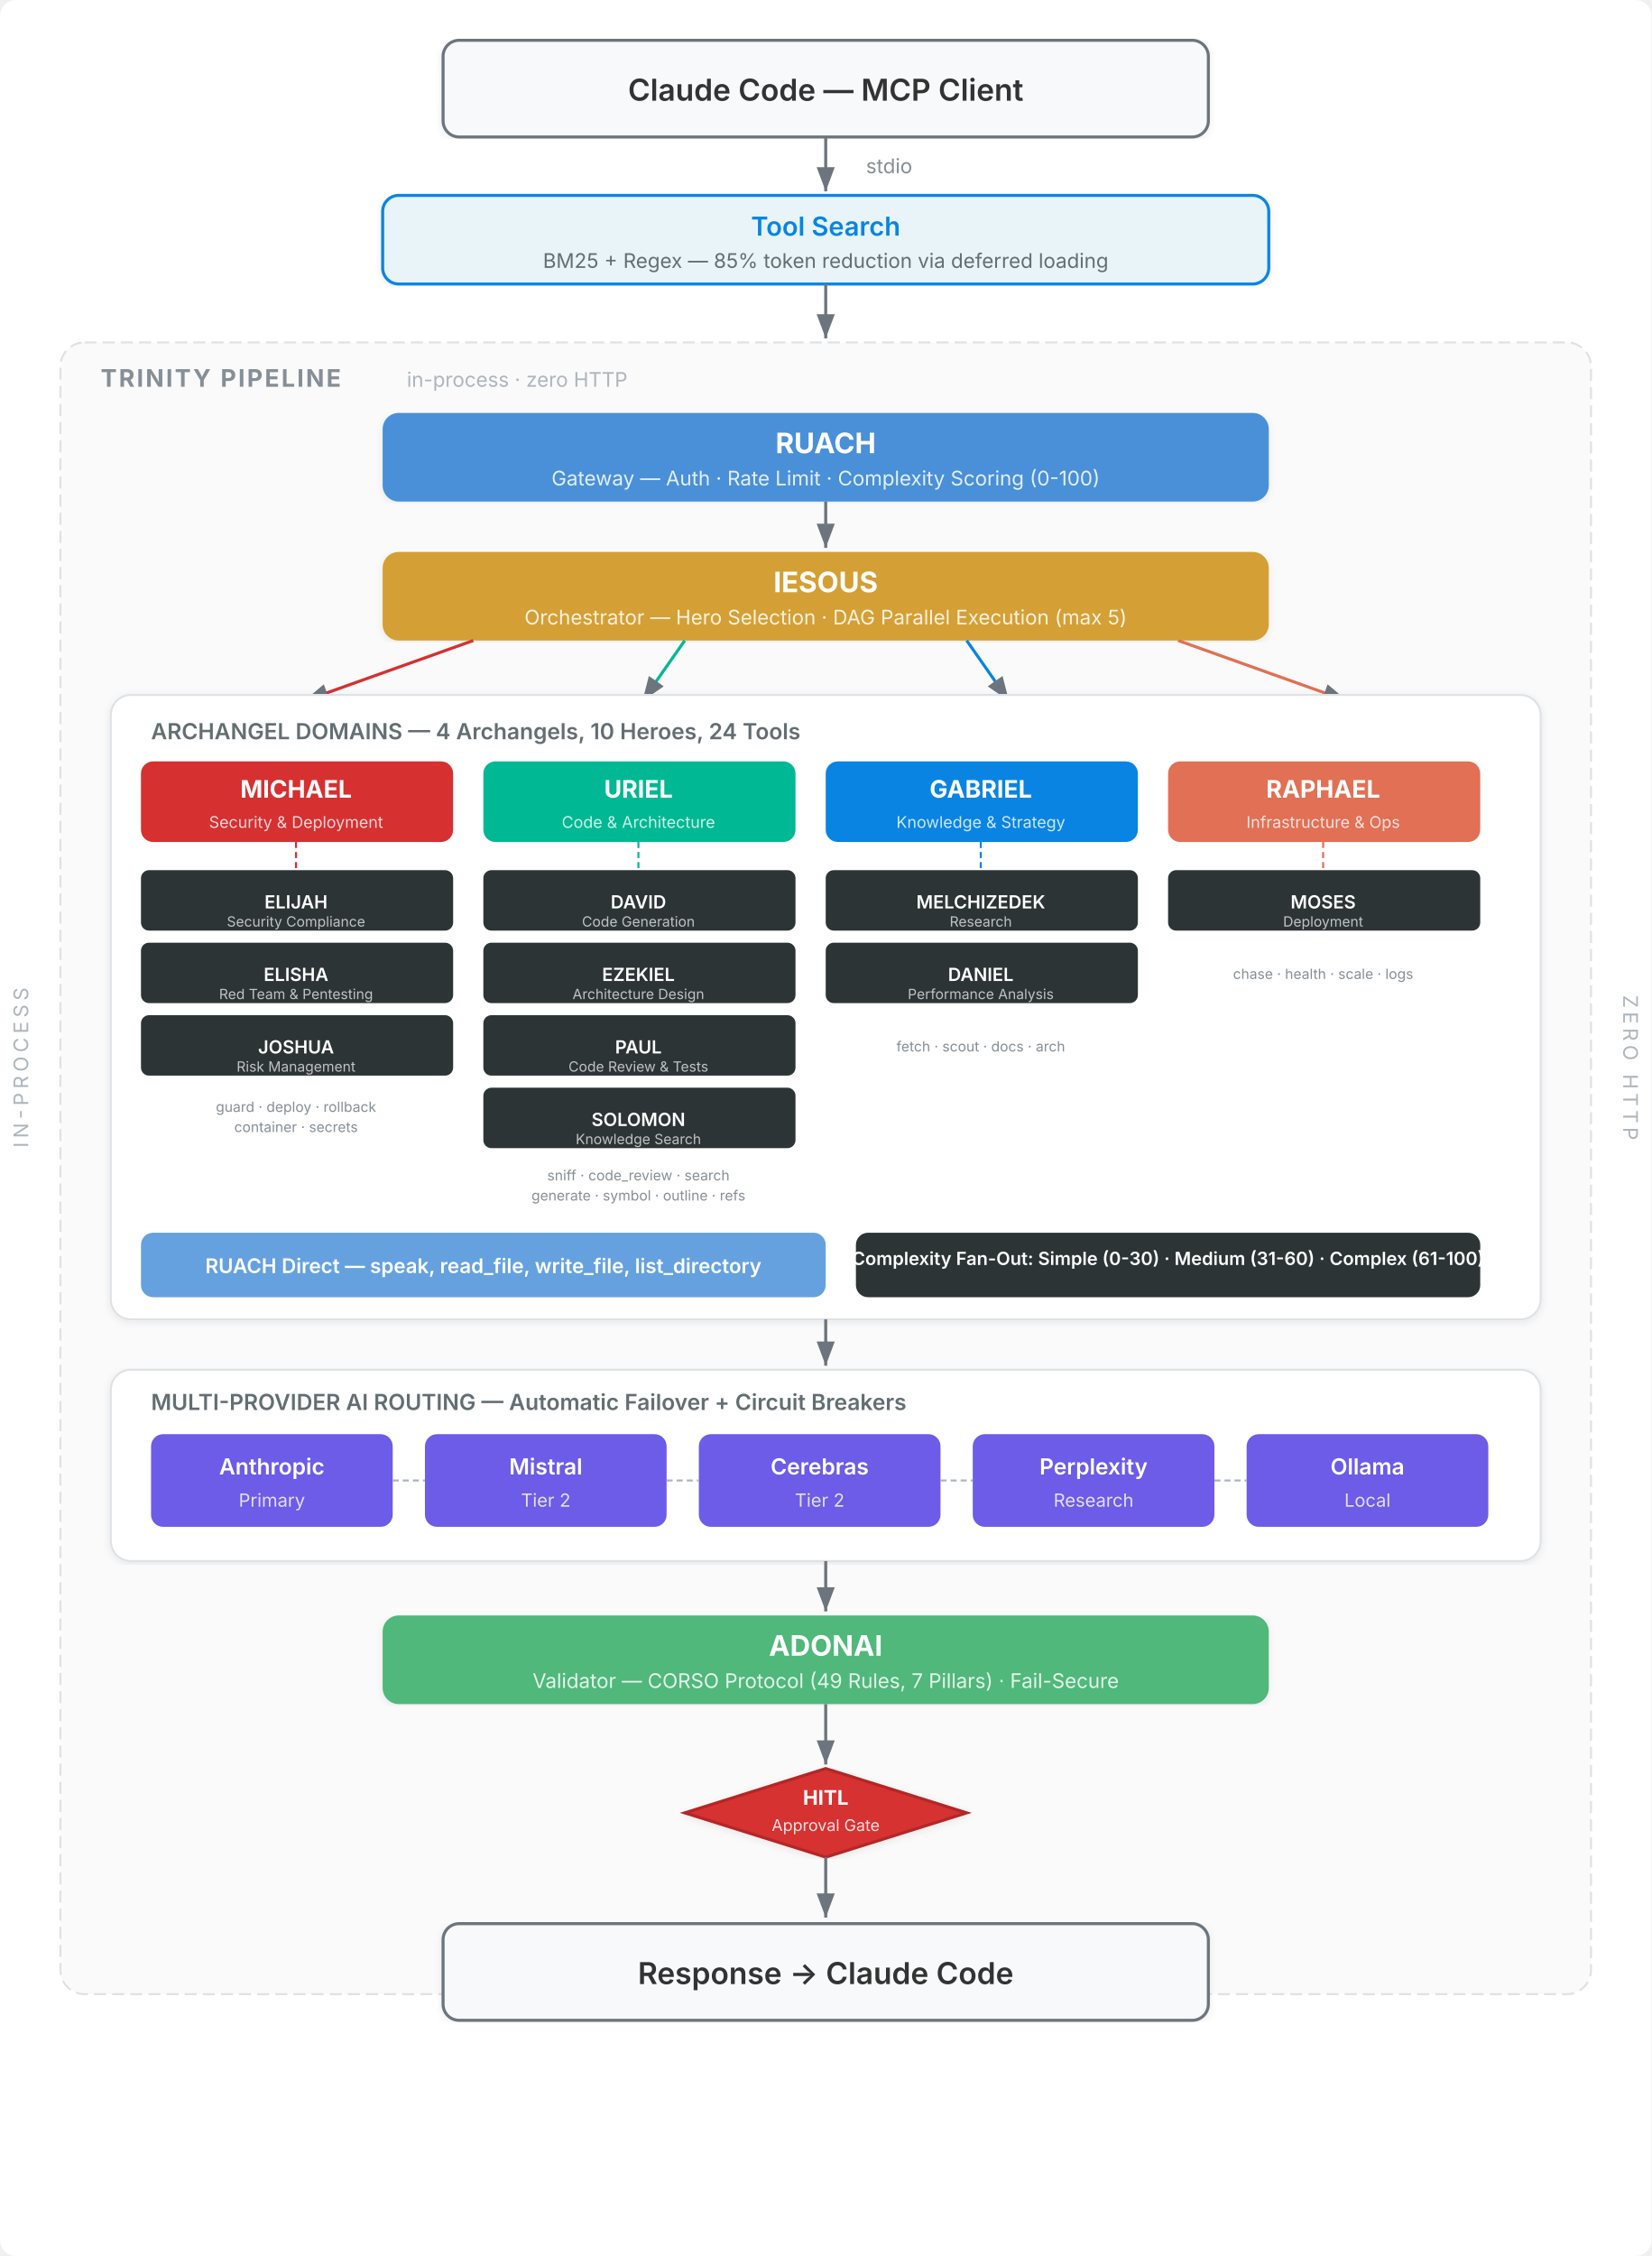
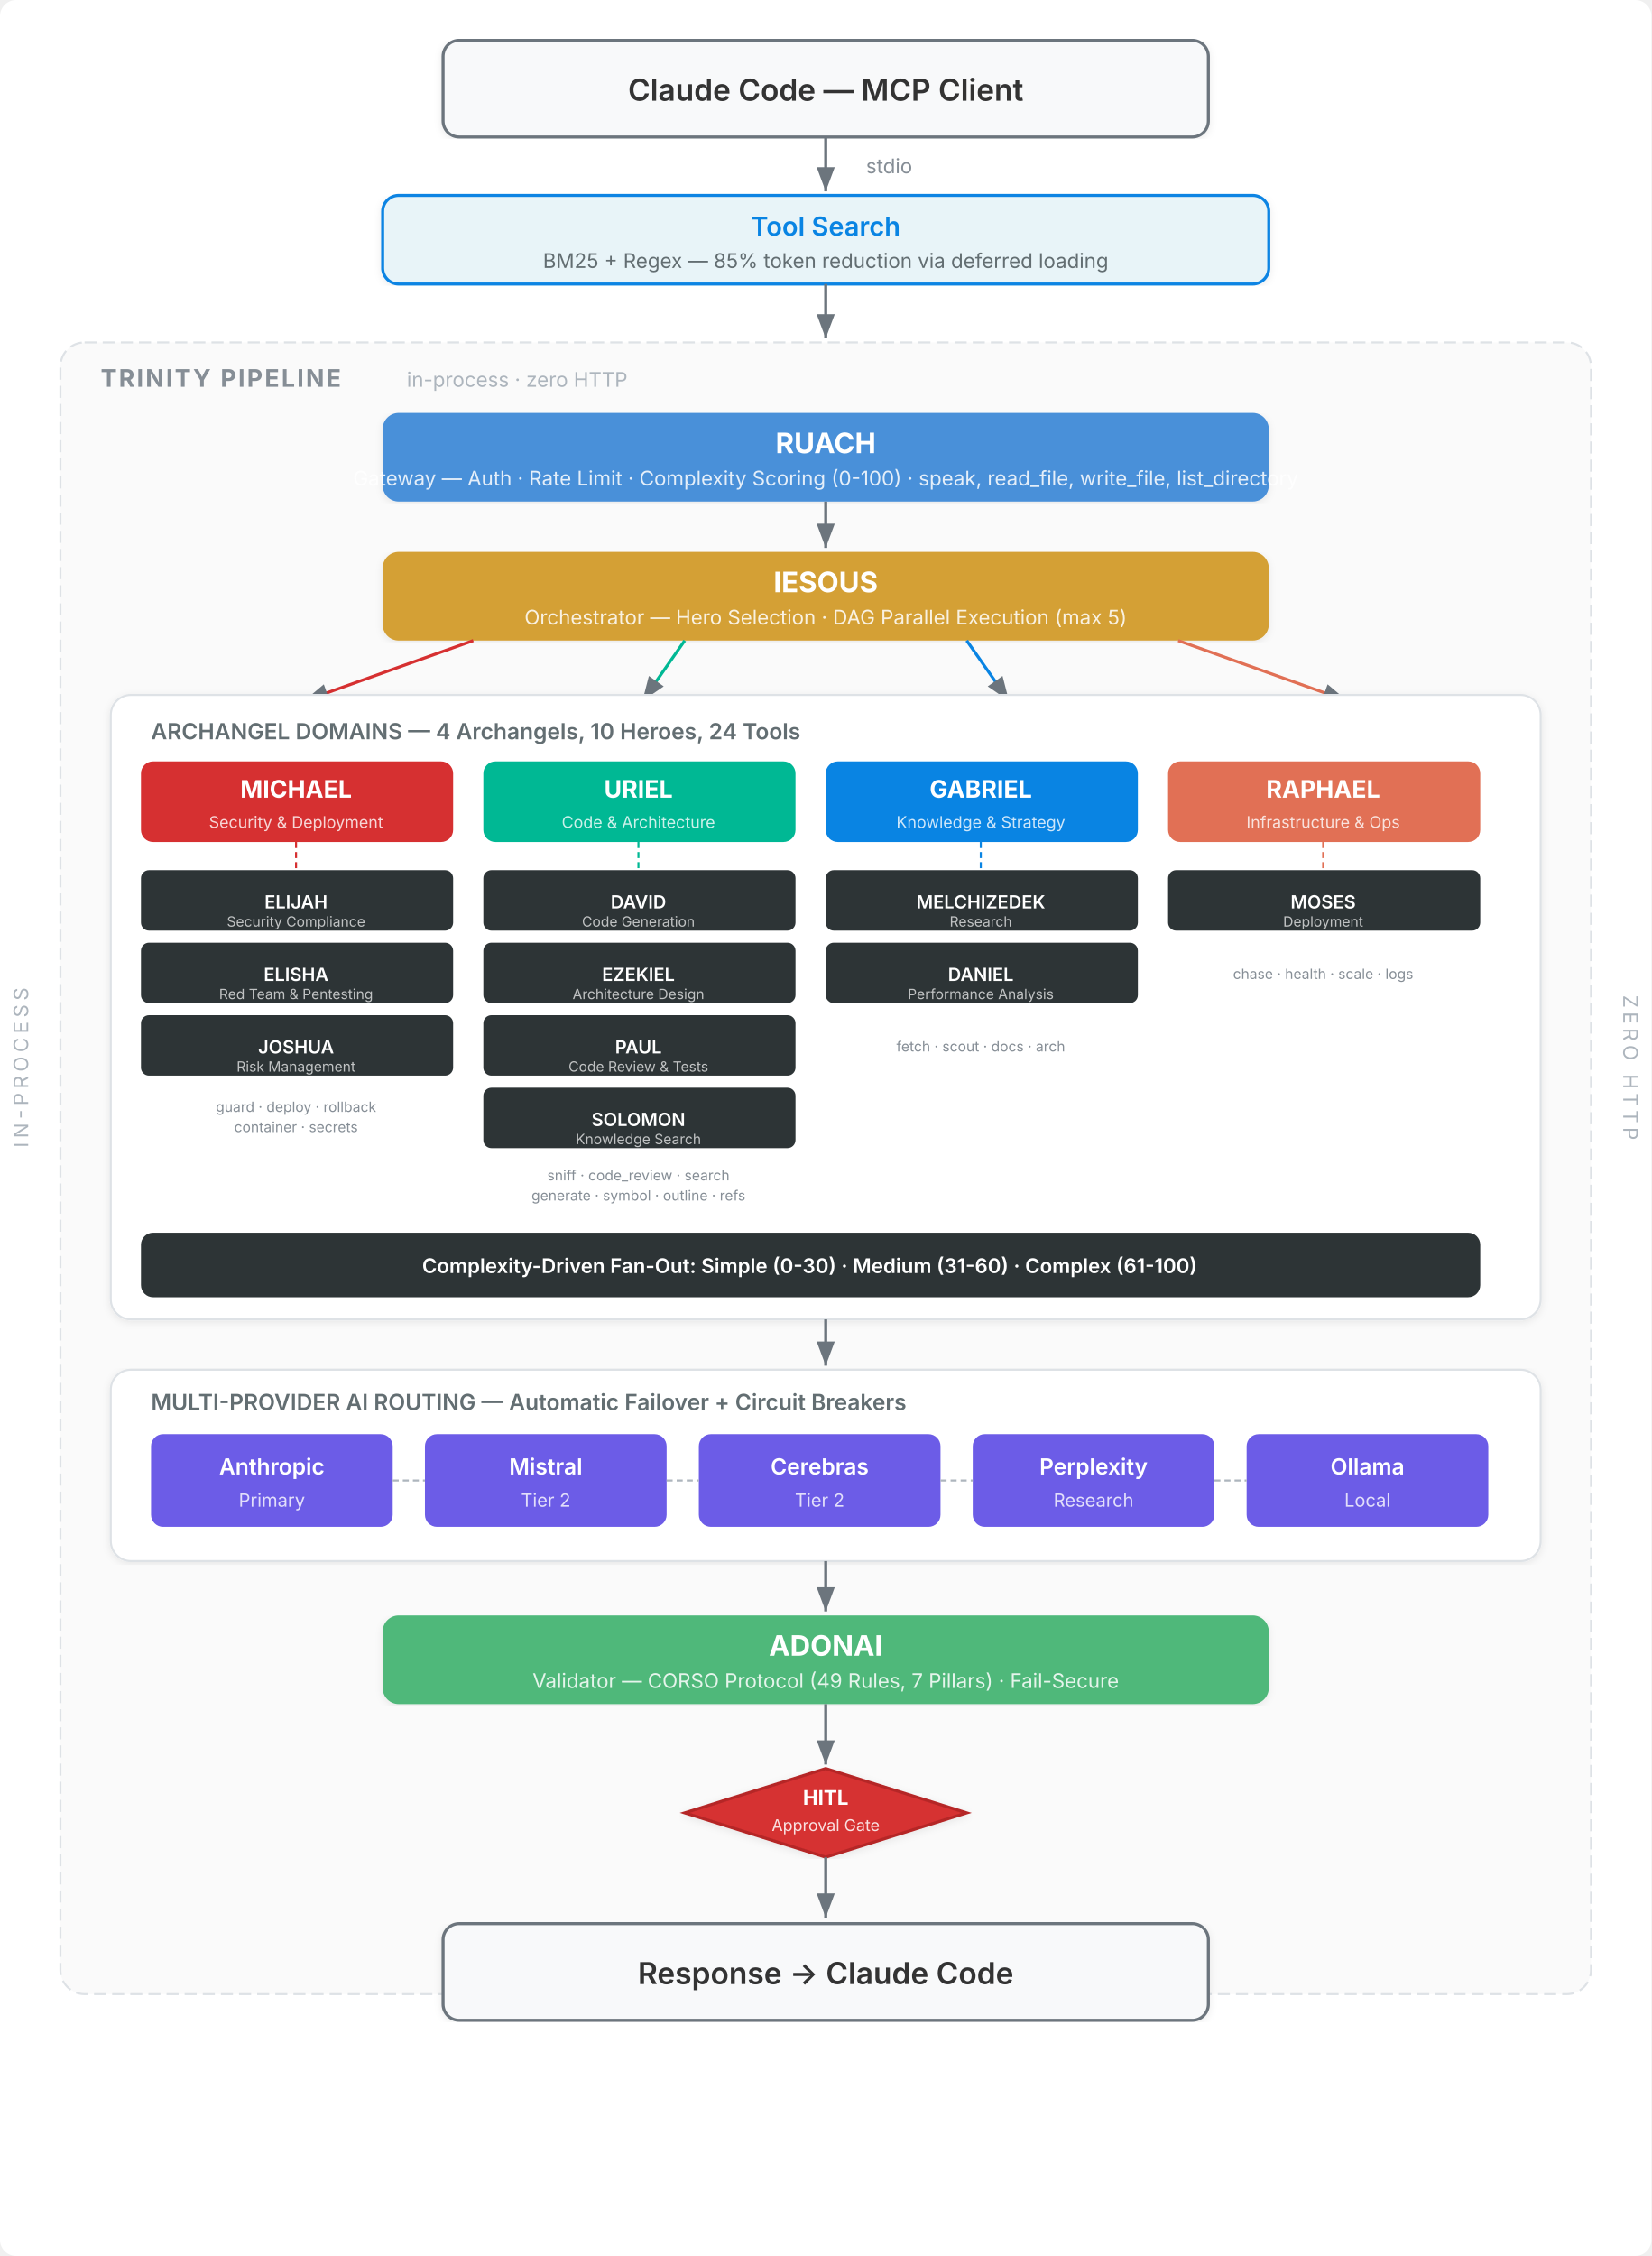
<svg xmlns="http://www.w3.org/2000/svg" viewBox="0 0 820 1120" font-family="Inter, -apple-system, BlinkMacSystemFont, 'Segoe UI', Helvetica, Arial, sans-serif">
  <defs>
    <filter id="shadow" x="-2%" y="-2%" width="104%" height="104%">
      <feDropShadow dx="0" dy="1" stdDeviation="2" flood-opacity="0.08" />
    </filter>
    <marker id="arrowhead" markerWidth="8" markerHeight="6" refX="8" refY="3" orient="auto">
      <polygon points="0 0, 8 3, 0 6" fill="#6c757d" />
    </marker>
  </defs>
  <rect width="820" height="1120" fill="#ffffff" rx="8" />
  <rect x="220" y="20" width="380" height="48" rx="8" fill="#f8f9fa" stroke="#6c757d" stroke-width="1.5" filter="url(#shadow)" />
  <text x="410" y="50" text-anchor="middle" font-size="15" font-weight="600" fill="#333">Claude Code — MCP Client</text>
  <line x1="410" y1="68" x2="410" y2="95" stroke="#6c757d" stroke-width="1.5" marker-end="url(#arrowhead)" />
  <text x="430" y="86" font-size="10" fill="#868e96">stdio</text>
  <rect x="190" y="97" width="440" height="44" rx="8" fill="#e8f4f8" stroke="#0984e3" stroke-width="1.5" filter="url(#shadow)" />
  <text x="410" y="117" text-anchor="middle" font-size="13" font-weight="600" fill="#0984e3">Tool Search</text>
  <text x="410" y="133" text-anchor="middle" font-size="10" fill="#636e72">BM25 + Regex — 85% token reduction via deferred loading</text>
  <line x1="410" y1="141" x2="410" y2="168" stroke="#6c757d" stroke-width="1.5" marker-end="url(#arrowhead)" />
  <rect x="30" y="170" width="760" height="820" rx="12" fill="#fafafa" stroke="#dee2e6" stroke-width="1" stroke-dasharray="6,3" />
  <text x="50" y="192" font-size="12" font-weight="700" fill="#868e96" letter-spacing="1">TRINITY PIPELINE</text>
  <text x="202" y="192" font-size="10" fill="#adb5bd">in-process · zero HTTP</text>
  <rect x="190" y="205" width="440" height="44" rx="8" fill="#4a90d9" filter="url(#shadow)" />
  <text x="410" y="225" text-anchor="middle" font-size="14" font-weight="700" fill="#fff">RUACH</text>
-   <text x="410" y="241" text-anchor="middle" font-size="10" fill="rgba(255,255,255,0.85)">Gateway — Auth · Rate Limit · Complexity Scoring (0-100)</text>
+   <text x="410" y="241" text-anchor="middle" font-size="10" fill="rgba(255,255,255,0.85)">Gateway — Auth · Rate Limit · Complexity Scoring (0-100) · speak, read_file, write_file, list_directory</text>
  <line x1="410" y1="249" x2="410" y2="272" stroke="#6c757d" stroke-width="1.5" marker-end="url(#arrowhead)" />
  <rect x="190" y="274" width="440" height="44" rx="8" fill="#d4a034" filter="url(#shadow)" />
  <text x="410" y="294" text-anchor="middle" font-size="14" font-weight="700" fill="#fff">IESOUS</text>
  <text x="410" y="310" text-anchor="middle" font-size="10" fill="rgba(255,255,255,0.85)">Orchestrator — Hero Selection · DAG Parallel Execution (max 5)</text>
  <line x1="235" y1="318" x2="151" y2="348" stroke="#d63031" stroke-width="1.5" marker-end="url(#arrowhead)" />
  <line x1="340" y1="318" x2="319" y2="348" stroke="#00b894" stroke-width="1.5" marker-end="url(#arrowhead)" />
  <line x1="480" y1="318" x2="501" y2="348" stroke="#0984e3" stroke-width="1.5" marker-end="url(#arrowhead)" />
  <line x1="585" y1="318" x2="669" y2="348" stroke="#e17055" stroke-width="1.5" marker-end="url(#arrowhead)" />
  <rect x="55" y="345" width="710" height="310" rx="10" fill="#ffffff" stroke="#dee2e6" stroke-width="1" filter="url(#shadow)" />
  <text x="75" y="367" font-size="11" font-weight="600" fill="#636e72">ARCHANGEL DOMAINS — 4 Archangels, 10 Heroes, 24 Tools</text>
  <rect x="70" y="378" width="155" height="40" rx="6" fill="#d63031" />
  <text x="147" y="396" text-anchor="middle" font-size="12" font-weight="700" fill="#fff">MICHAEL</text>
  <text x="147" y="411" text-anchor="middle" font-size="8" fill="rgba(255,255,255,0.8)">Security &amp; Deployment</text>
  <line x1="147" y1="418" x2="147" y2="432" stroke="#d63031" stroke-width="1" stroke-dasharray="3,2" />
  <rect x="70" y="432" width="155" height="30" rx="4" fill="#2d3436" />
  <text x="147" y="451" text-anchor="middle" font-size="9" font-weight="600" fill="#fff">ELIJAH</text>
  <text x="147" y="460" text-anchor="middle" font-size="7" fill="rgba(255,255,255,0.7)">Security Compliance</text>
  <rect x="70" y="468" width="155" height="30" rx="4" fill="#2d3436" />
  <text x="147" y="487" text-anchor="middle" font-size="9" font-weight="600" fill="#fff">ELISHA</text>
  <text x="147" y="496" text-anchor="middle" font-size="7" fill="rgba(255,255,255,0.7)">Red Team &amp; Pentesting</text>
  <rect x="70" y="504" width="155" height="30" rx="4" fill="#2d3436" />
  <text x="147" y="523" text-anchor="middle" font-size="9" font-weight="600" fill="#fff">JOSHUA</text>
  <text x="147" y="532" text-anchor="middle" font-size="7" fill="rgba(255,255,255,0.7)">Risk Management</text>
  <text x="147" y="552" text-anchor="middle" font-size="7" fill="#868e96">guard · deploy · rollback</text>
  <text x="147" y="562" text-anchor="middle" font-size="7" fill="#868e96">container · secrets</text>
  <rect x="240" y="378" width="155" height="40" rx="6" fill="#00b894" />
  <text x="317" y="396" text-anchor="middle" font-size="12" font-weight="700" fill="#fff">URIEL</text>
  <text x="317" y="411" text-anchor="middle" font-size="8" fill="rgba(255,255,255,0.8)">Code &amp; Architecture</text>
  <line x1="317" y1="418" x2="317" y2="432" stroke="#00b894" stroke-width="1" stroke-dasharray="3,2" />
  <rect x="240" y="432" width="155" height="30" rx="4" fill="#2d3436" />
  <text x="317" y="451" text-anchor="middle" font-size="9" font-weight="600" fill="#fff">DAVID</text>
  <text x="317" y="460" text-anchor="middle" font-size="7" fill="rgba(255,255,255,0.7)">Code Generation</text>
  <rect x="240" y="468" width="155" height="30" rx="4" fill="#2d3436" />
  <text x="317" y="487" text-anchor="middle" font-size="9" font-weight="600" fill="#fff">EZEKIEL</text>
  <text x="317" y="496" text-anchor="middle" font-size="7" fill="rgba(255,255,255,0.7)">Architecture Design</text>
  <rect x="240" y="504" width="155" height="30" rx="4" fill="#2d3436" />
  <text x="317" y="523" text-anchor="middle" font-size="9" font-weight="600" fill="#fff">PAUL</text>
  <text x="317" y="532" text-anchor="middle" font-size="7" fill="rgba(255,255,255,0.7)">Code Review &amp; Tests</text>
  <rect x="240" y="540" width="155" height="30" rx="4" fill="#2d3436" />
  <text x="317" y="559" text-anchor="middle" font-size="9" font-weight="600" fill="#fff">SOLOMON</text>
  <text x="317" y="568" text-anchor="middle" font-size="7" fill="rgba(255,255,255,0.7)">Knowledge Search</text>
  <text x="317" y="586" text-anchor="middle" font-size="7" fill="#868e96">sniff · code_review · search</text>
  <text x="317" y="596" text-anchor="middle" font-size="7" fill="#868e96">generate · symbol · outline · refs</text>
  <rect x="410" y="378" width="155" height="40" rx="6" fill="#0984e3" />
  <text x="487" y="396" text-anchor="middle" font-size="12" font-weight="700" fill="#fff">GABRIEL</text>
  <text x="487" y="411" text-anchor="middle" font-size="8" fill="rgba(255,255,255,0.8)">Knowledge &amp; Strategy</text>
  <line x1="487" y1="418" x2="487" y2="432" stroke="#0984e3" stroke-width="1" stroke-dasharray="3,2" />
  <rect x="410" y="432" width="155" height="30" rx="4" fill="#2d3436" />
  <text x="487" y="451" text-anchor="middle" font-size="9" font-weight="600" fill="#fff">MELCHIZEDEK</text>
  <text x="487" y="460" text-anchor="middle" font-size="7" fill="rgba(255,255,255,0.7)">Research</text>
  <rect x="410" y="468" width="155" height="30" rx="4" fill="#2d3436" />
  <text x="487" y="487" text-anchor="middle" font-size="9" font-weight="600" fill="#fff">DANIEL</text>
  <text x="487" y="496" text-anchor="middle" font-size="7" fill="rgba(255,255,255,0.7)">Performance Analysis</text>
  <text x="487" y="522" text-anchor="middle" font-size="7" fill="#868e96">fetch · scout · docs · arch</text>
  <rect x="580" y="378" width="155" height="40" rx="6" fill="#e17055" />
  <text x="657" y="396" text-anchor="middle" font-size="12" font-weight="700" fill="#fff">RAPHAEL</text>
  <text x="657" y="411" text-anchor="middle" font-size="8" fill="rgba(255,255,255,0.8)">Infrastructure &amp; Ops</text>
  <line x1="657" y1="418" x2="657" y2="432" stroke="#e17055" stroke-width="1" stroke-dasharray="3,2" />
  <rect x="580" y="432" width="155" height="30" rx="4" fill="#2d3436" />
  <text x="657" y="451" text-anchor="middle" font-size="9" font-weight="600" fill="#fff">MOSES</text>
  <text x="657" y="460" text-anchor="middle" font-size="7" fill="rgba(255,255,255,0.7)">Deployment</text>
  <text x="657" y="486" text-anchor="middle" font-size="7" fill="#868e96">chase · health · scale · logs</text>
-   <rect x="70" y="612" width="340" height="32" rx="6" fill="#4a90d9" opacity="0.85" />
-   <text x="240" y="632" text-anchor="middle" font-size="10" font-weight="600" fill="#fff">RUACH Direct — speak, read_file, write_file, list_directory</text>
-   <rect x="425" y="612" width="310" height="32" rx="6" fill="#2d3436" />
-   <text x="580" y="628" text-anchor="middle" font-size="9" font-weight="600" fill="#fff">Complexity Fan-Out: Simple (0-30) · Medium (31-60) · Complex (61-100)</text>
+   <rect x="70" y="612" width="665" height="32" rx="6" fill="#2d3436" />
+   <text x="402" y="632" text-anchor="middle" font-size="10" font-weight="600" fill="#fff">Complexity-Driven Fan-Out: Simple (0-30) · Medium (31-60) · Complex (61-100)</text>
  <line x1="410" y1="655" x2="410" y2="678" stroke="#6c757d" stroke-width="1.5" marker-end="url(#arrowhead)" />
  <rect x="55" y="680" width="710" height="95" rx="10" fill="#ffffff" stroke="#dee2e6" stroke-width="1" filter="url(#shadow)" />
  <text x="75" y="700" font-size="11" font-weight="600" fill="#636e72">MULTI-PROVIDER AI ROUTING — Automatic Failover + Circuit Breakers</text>
  <rect x="75" y="712" width="120" height="46" rx="6" fill="#6c5ce7" />
  <text x="135" y="732" text-anchor="middle" font-size="11" font-weight="600" fill="#fff">Anthropic</text>
  <text x="135" y="748" text-anchor="middle" font-size="9" fill="rgba(255,255,255,0.8)">Primary</text>
  <rect x="211" y="712" width="120" height="46" rx="6" fill="#6c5ce7" />
  <text x="271" y="732" text-anchor="middle" font-size="11" font-weight="600" fill="#fff">Mistral</text>
  <text x="271" y="748" text-anchor="middle" font-size="9" fill="rgba(255,255,255,0.8)">Tier 2</text>
  <rect x="347" y="712" width="120" height="46" rx="6" fill="#6c5ce7" />
  <text x="407" y="732" text-anchor="middle" font-size="11" font-weight="600" fill="#fff">Cerebras</text>
  <text x="407" y="748" text-anchor="middle" font-size="9" fill="rgba(255,255,255,0.8)">Tier 2</text>
  <rect x="483" y="712" width="120" height="46" rx="6" fill="#6c5ce7" />
  <text x="543" y="732" text-anchor="middle" font-size="11" font-weight="600" fill="#fff">Perplexity</text>
  <text x="543" y="748" text-anchor="middle" font-size="9" fill="rgba(255,255,255,0.8)">Research</text>
  <rect x="619" y="712" width="120" height="46" rx="6" fill="#6c5ce7" />
  <text x="679" y="732" text-anchor="middle" font-size="11" font-weight="600" fill="#fff">Ollama</text>
  <text x="679" y="748" text-anchor="middle" font-size="9" fill="rgba(255,255,255,0.8)">Local</text>
  <line x1="195" y1="735" x2="211" y2="735" stroke="#adb5bd" stroke-width="1" stroke-dasharray="3,2" />
  <line x1="331" y1="735" x2="347" y2="735" stroke="#adb5bd" stroke-width="1" stroke-dasharray="3,2" />
  <line x1="467" y1="735" x2="483" y2="735" stroke="#adb5bd" stroke-width="1" stroke-dasharray="3,2" />
  <line x1="603" y1="735" x2="619" y2="735" stroke="#adb5bd" stroke-width="1" stroke-dasharray="3,2" />
  <line x1="410" y1="775" x2="410" y2="800" stroke="#6c757d" stroke-width="1.5" marker-end="url(#arrowhead)" />
  <rect x="190" y="802" width="440" height="44" rx="8" fill="#50b87a" filter="url(#shadow)" />
  <text x="410" y="822" text-anchor="middle" font-size="14" font-weight="700" fill="#fff">ADONAI</text>
  <text x="410" y="838" text-anchor="middle" font-size="10" fill="rgba(255,255,255,0.85)">Validator — CORSO Protocol (49 Rules, 7 Pillars) · Fail-Secure</text>
  <line x1="410" y1="846" x2="410" y2="876" stroke="#6c757d" stroke-width="1.5" marker-end="url(#arrowhead)" />
  <g transform="translate(410, 900)">
    <polygon points="0,-22 70,0 0,22 -70,0" fill="#d63031" stroke="#b52828" stroke-width="1.5" filter="url(#shadow)" />
    <text x="0" y="-4" text-anchor="middle" font-size="10" font-weight="700" fill="#fff">HITL</text>
    <text x="0" y="9" text-anchor="middle" font-size="8" fill="rgba(255,255,255,0.85)">Approval Gate</text>
  </g>
  <line x1="410" y1="922" x2="410" y2="952" stroke="#6c757d" stroke-width="1.5" marker-end="url(#arrowhead)" />
  <rect x="220" y="955" width="380" height="48" rx="8" fill="#f8f9fa" stroke="#6c757d" stroke-width="1.5" filter="url(#shadow)" />
  <text x="410" y="985" text-anchor="middle" font-size="15" font-weight="600" fill="#333">Response → Claude Code</text>
  <text x="14" y="530" font-size="10" fill="#adb5bd" transform="rotate(-90, 14, 530)" text-anchor="middle" letter-spacing="2">IN-PROCESS</text>
  <text x="806" y="530" font-size="10" fill="#adb5bd" transform="rotate(90, 806, 530)" text-anchor="middle" letter-spacing="2">ZERO HTTP</text>
</svg>
